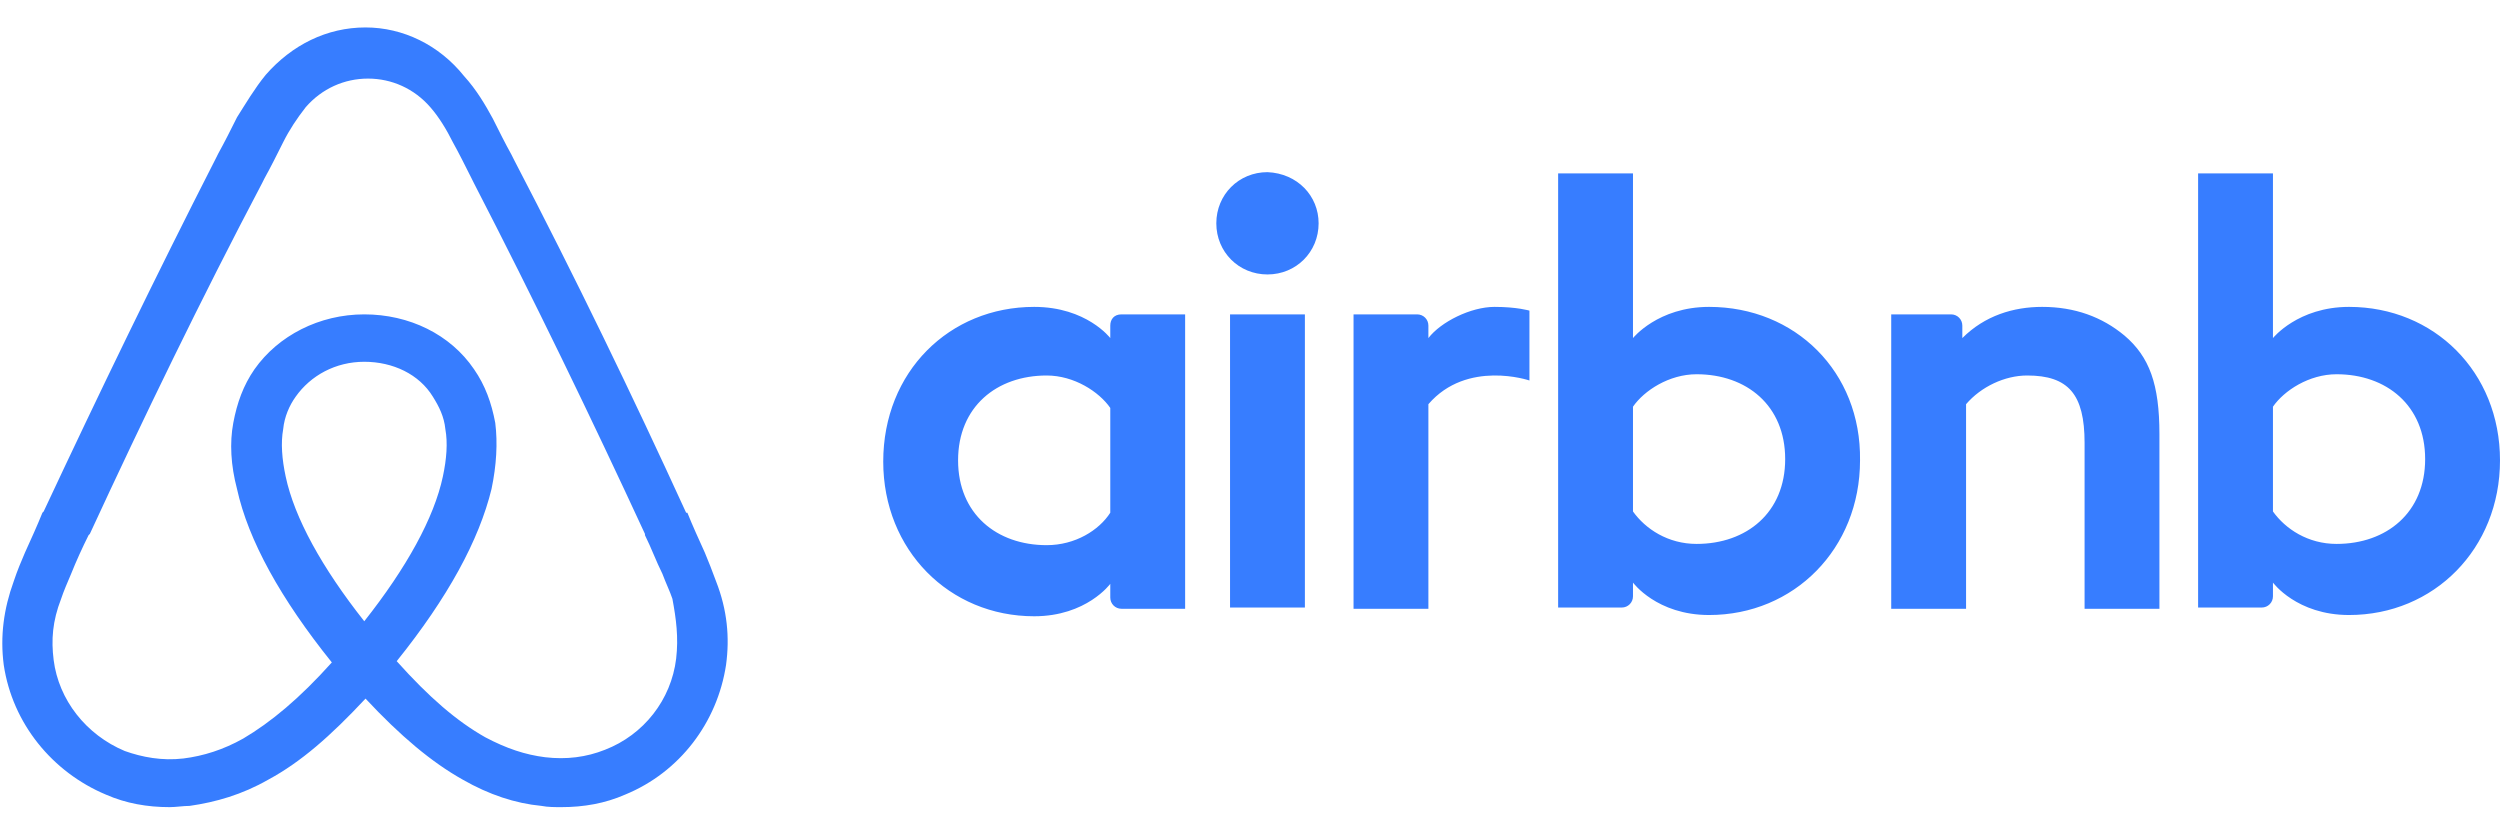
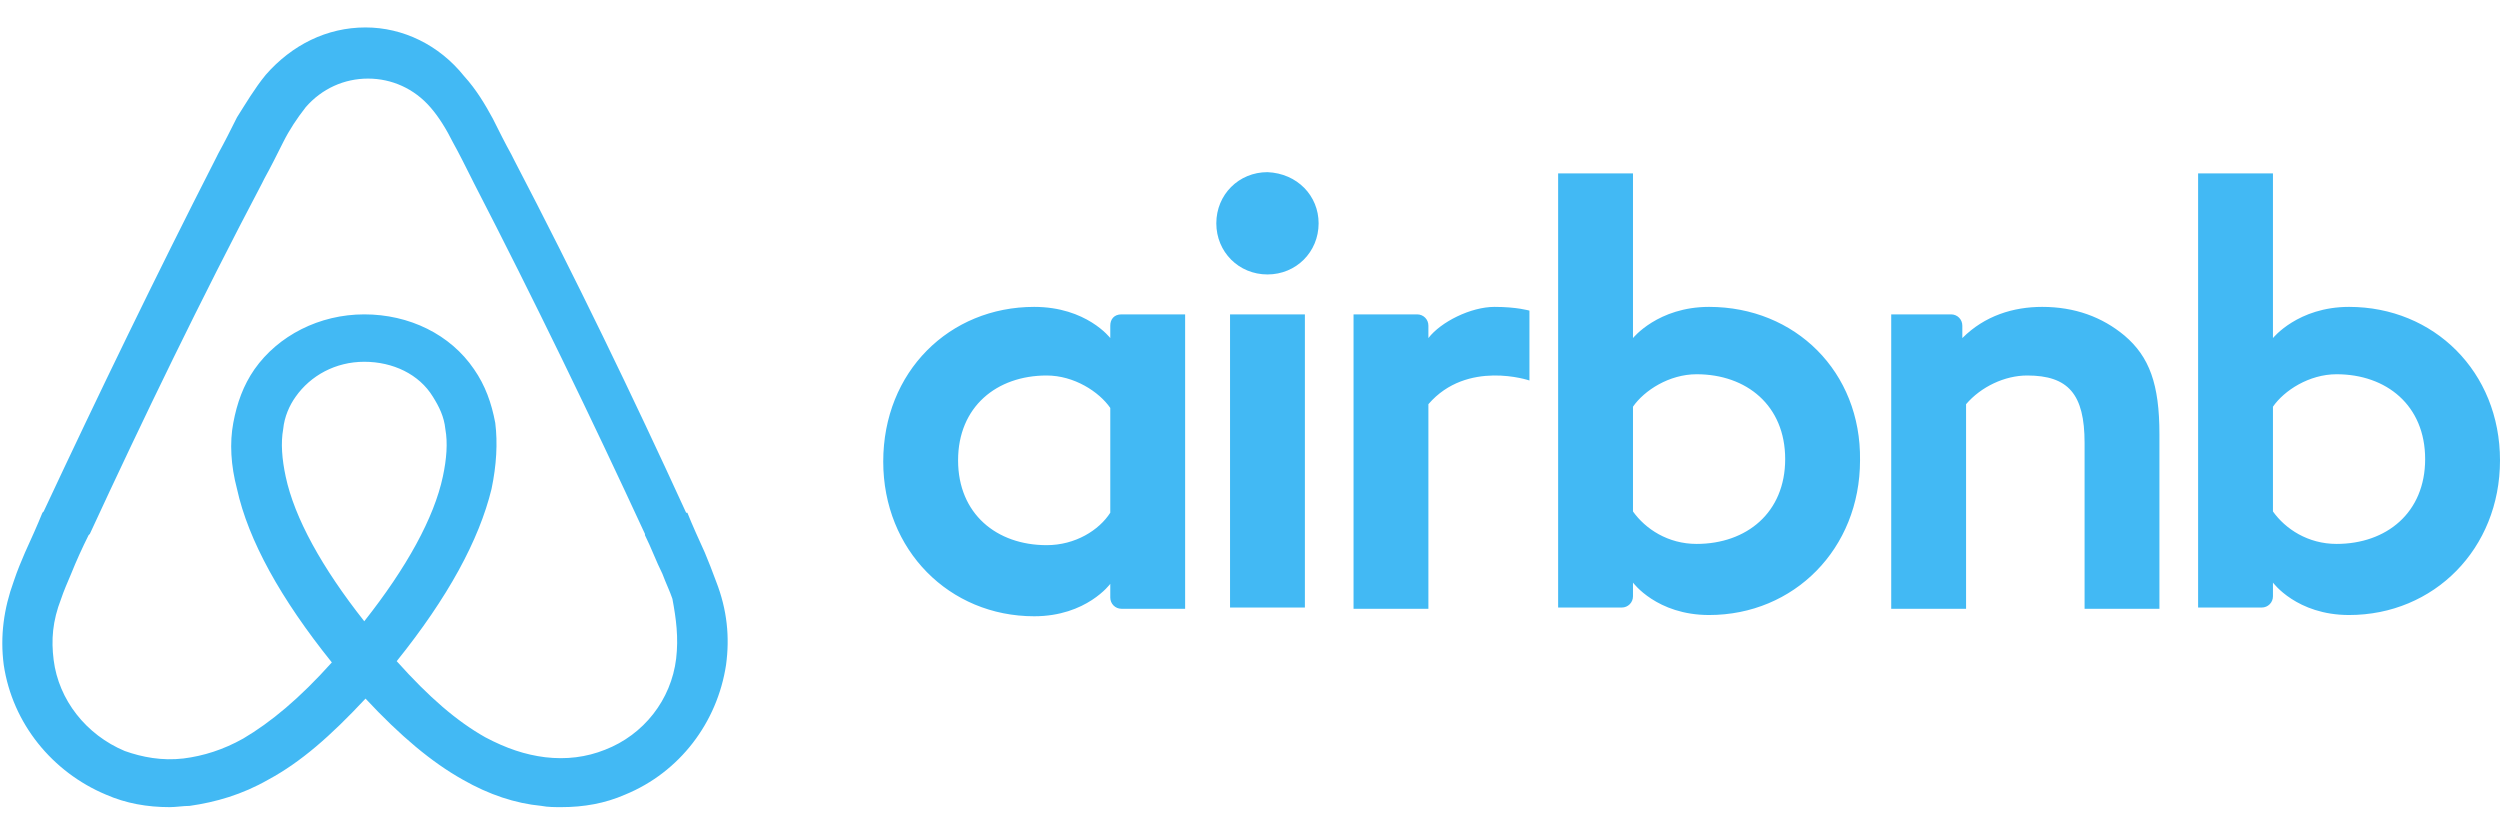
<svg xmlns="http://www.w3.org/2000/svg" version="1.1" id="Layer_1" x="0px" y="0px" viewBox="0 0 200.4 66.5" style="enable-background:new 0 0 200.4 66.5;" xml:space="preserve">
  <style type="text/css">
- 	.st0{fill:#377DFF;}
+ 	.st0{fill:#42b9f4;}
</style>
  <path class="st0" d="M105.7,17.9c0,2.3-1.8,4.1-4.1,4.1s-4.1-1.8-4.1-4.1s1.8-4.1,4.1-4.1C104,13.9,105.7,15.7,105.7,17.9z M89,26.1  c0,0.4,0,1,0,1s-1.9-2.5-6.1-2.5c-6.8,0-12.1,5.2-12.1,12.4c0,7.1,5.3,12.4,12.1,12.4c4.2,0,6.1-2.6,6.1-2.6v1.1  c0,0.5,0.4,0.9,0.9,0.9h5.1V25.2c0,0-4.6,0-5.1,0C89.3,25.2,89,25.6,89,26.1z M89,41.1c-0.9,1.4-2.8,2.6-5.1,2.6  c-4,0-7.1-2.5-7.1-6.8s3.1-6.8,7.1-6.8c2.2,0,4.2,1.3,5.1,2.6V41.1z M98.6,25.2h6v23.5h-6V25.2z M188.3,24.6c-4.1,0-6.1,2.5-6.1,2.5  V13.9h-6v34.8c0,0,4.6,0,5.1,0c0.5,0,0.9-0.4,0.9-0.9v-1.1l0,0c0,0,1.9,2.6,6.1,2.6c6.8,0,12.1-5.3,12.1-12.4  C200.4,29.8,195.1,24.6,188.3,24.6z M187.3,43.6c-2.3,0-4.1-1.2-5.1-2.6v-8.4c0.9-1.3,2.9-2.6,5.1-2.6c4,0,7.1,2.5,7.1,6.8  S191.3,43.6,187.3,43.6z M173.1,34.8v14h-6V35.5c0-3.9-1.3-5.4-4.6-5.4c-1.8,0-3.7,0.9-4.9,2.3v16.4h-6V25.2h4.8  c0.5,0,0.9,0.4,0.9,0.9v1c1.8-1.8,4.1-2.5,6.4-2.5c2.6,0,4.8,0.8,6.6,2.3C172.3,28.6,173.1,30.8,173.1,34.8z M137,24.6  c-4.1,0-6.1,2.5-6.1,2.5V13.9h-6v34.8c0,0,4.6,0,5.1,0c0.5,0,0.9-0.4,0.9-0.9v-1.1l0,0c0,0,1.9,2.6,6.1,2.6  c6.8,0,12.1-5.3,12.1-12.4C149.2,29.8,143.9,24.6,137,24.6z M136,43.6c-2.3,0-4.1-1.2-5.1-2.6v-8.4c0.9-1.3,2.9-2.6,5.1-2.6  c4,0,7.1,2.5,7.1,6.8S140,43.6,136,43.6z M119.8,24.6c1.8,0,2.8,0.3,2.8,0.3v5.6c0,0-5-1.7-8.1,1.9v16.4h-6V25.2c0,0,4.6,0,5.1,0  c0.5,0,0.9,0.4,0.9,0.9v1C115.5,25.8,117.9,24.6,119.8,24.6z M57.4,46.6c-0.3-0.8-0.6-1.6-0.9-2.3c-0.5-1.1-1-2.2-1.4-3.2L55,41.1  c-4.3-9.4-8.9-18.9-13.8-28.3L41,12.4c-0.5-0.9-1-1.9-1.5-2.9c-0.6-1.1-1.3-2.3-2.3-3.4c-2-2.5-4.9-3.9-7.9-3.9  c-3.1,0-5.9,1.4-8,3.8c-0.9,1.1-1.6,2.3-2.3,3.4c-0.5,1-1,2-1.5,2.9l-0.2,0.4C12.5,22.1,7.9,31.6,3.5,41l-0.1,0.1  c-0.4,1-0.9,2.1-1.4,3.2c-0.3,0.7-0.6,1.4-0.9,2.3C0.3,48.8,0,51,0.3,53.3C1,58,4.2,61.9,8.5,63.7c1.6,0.7,3.3,1,5.1,1  c0.5,0,1.1-0.1,1.6-0.1c2.1-0.3,4.2-0.9,6.3-2.1c2.6-1.4,5-3.5,7.8-6.5c2.8,3,5.3,5.1,7.8,6.5c2.1,1.2,4.2,1.9,6.3,2.1  c0.5,0.1,1.1,0.1,1.6,0.1c1.8,0,3.5-0.3,5.1-1c4.4-1.8,7.4-5.8,8.1-10.4C58.5,51.1,58.3,48.9,57.4,46.6z M29.2,49.8  c-3.4-4.3-5.6-8.3-6.3-11.6c-0.3-1.4-0.4-2.7-0.2-3.8c0.1-1,0.5-1.9,1-2.6c1.2-1.7,3.2-2.8,5.5-2.8s4.4,1,5.5,2.8  c0.5,0.8,0.9,1.6,1,2.6c0.2,1.1,0.1,2.4-0.2,3.8C34.8,41.5,32.6,45.5,29.2,49.8z M54.2,52.8c-0.4,3.3-2.6,6.1-5.7,7.3  c-1.5,0.6-3.1,0.8-4.8,0.6c-1.6-0.2-3.1-0.7-4.8-1.6c-2.3-1.3-4.5-3.2-7.1-6.1c4.1-5.1,6.6-9.7,7.6-13.8c0.4-1.9,0.5-3.7,0.3-5.3  c-0.3-1.6-0.8-3-1.7-4.3c-1.9-2.8-5.2-4.4-8.8-4.4s-6.9,1.7-8.8,4.4c-0.9,1.3-1.4,2.7-1.7,4.3c-0.3,1.6-0.2,3.4,0.3,5.3  c0.9,4.1,3.5,8.8,7.6,13.9c-2.6,2.9-4.9,4.8-7.1,6.1c-1.6,0.9-3.2,1.4-4.8,1.6C13,61,11.4,60.7,10,60.2c-3.1-1.3-5.3-4.1-5.7-7.3  c-0.2-1.6-0.1-3.1,0.6-4.9c0.2-0.6,0.5-1.3,0.8-2c0.4-1,0.9-2.1,1.4-3.1l0.1-0.1c4.3-9.3,8.9-18.8,13.8-28.1l0.2-0.4  c0.5-0.9,1-1.9,1.5-2.9c0.5-1,1.1-1.9,1.8-2.8c1.3-1.5,3.1-2.3,5-2.3s3.7,0.8,5,2.3c0.7,0.8,1.3,1.8,1.8,2.8c0.5,0.9,1,1.9,1.5,2.9  l0.2,0.4c4.8,9.3,9.4,18.8,13.7,28.1v0.1c0.5,1,0.9,2.1,1.4,3.1c0.3,0.8,0.6,1.4,0.8,2C54.2,49.6,54.4,51.1,54.2,52.8z" />
</svg>
